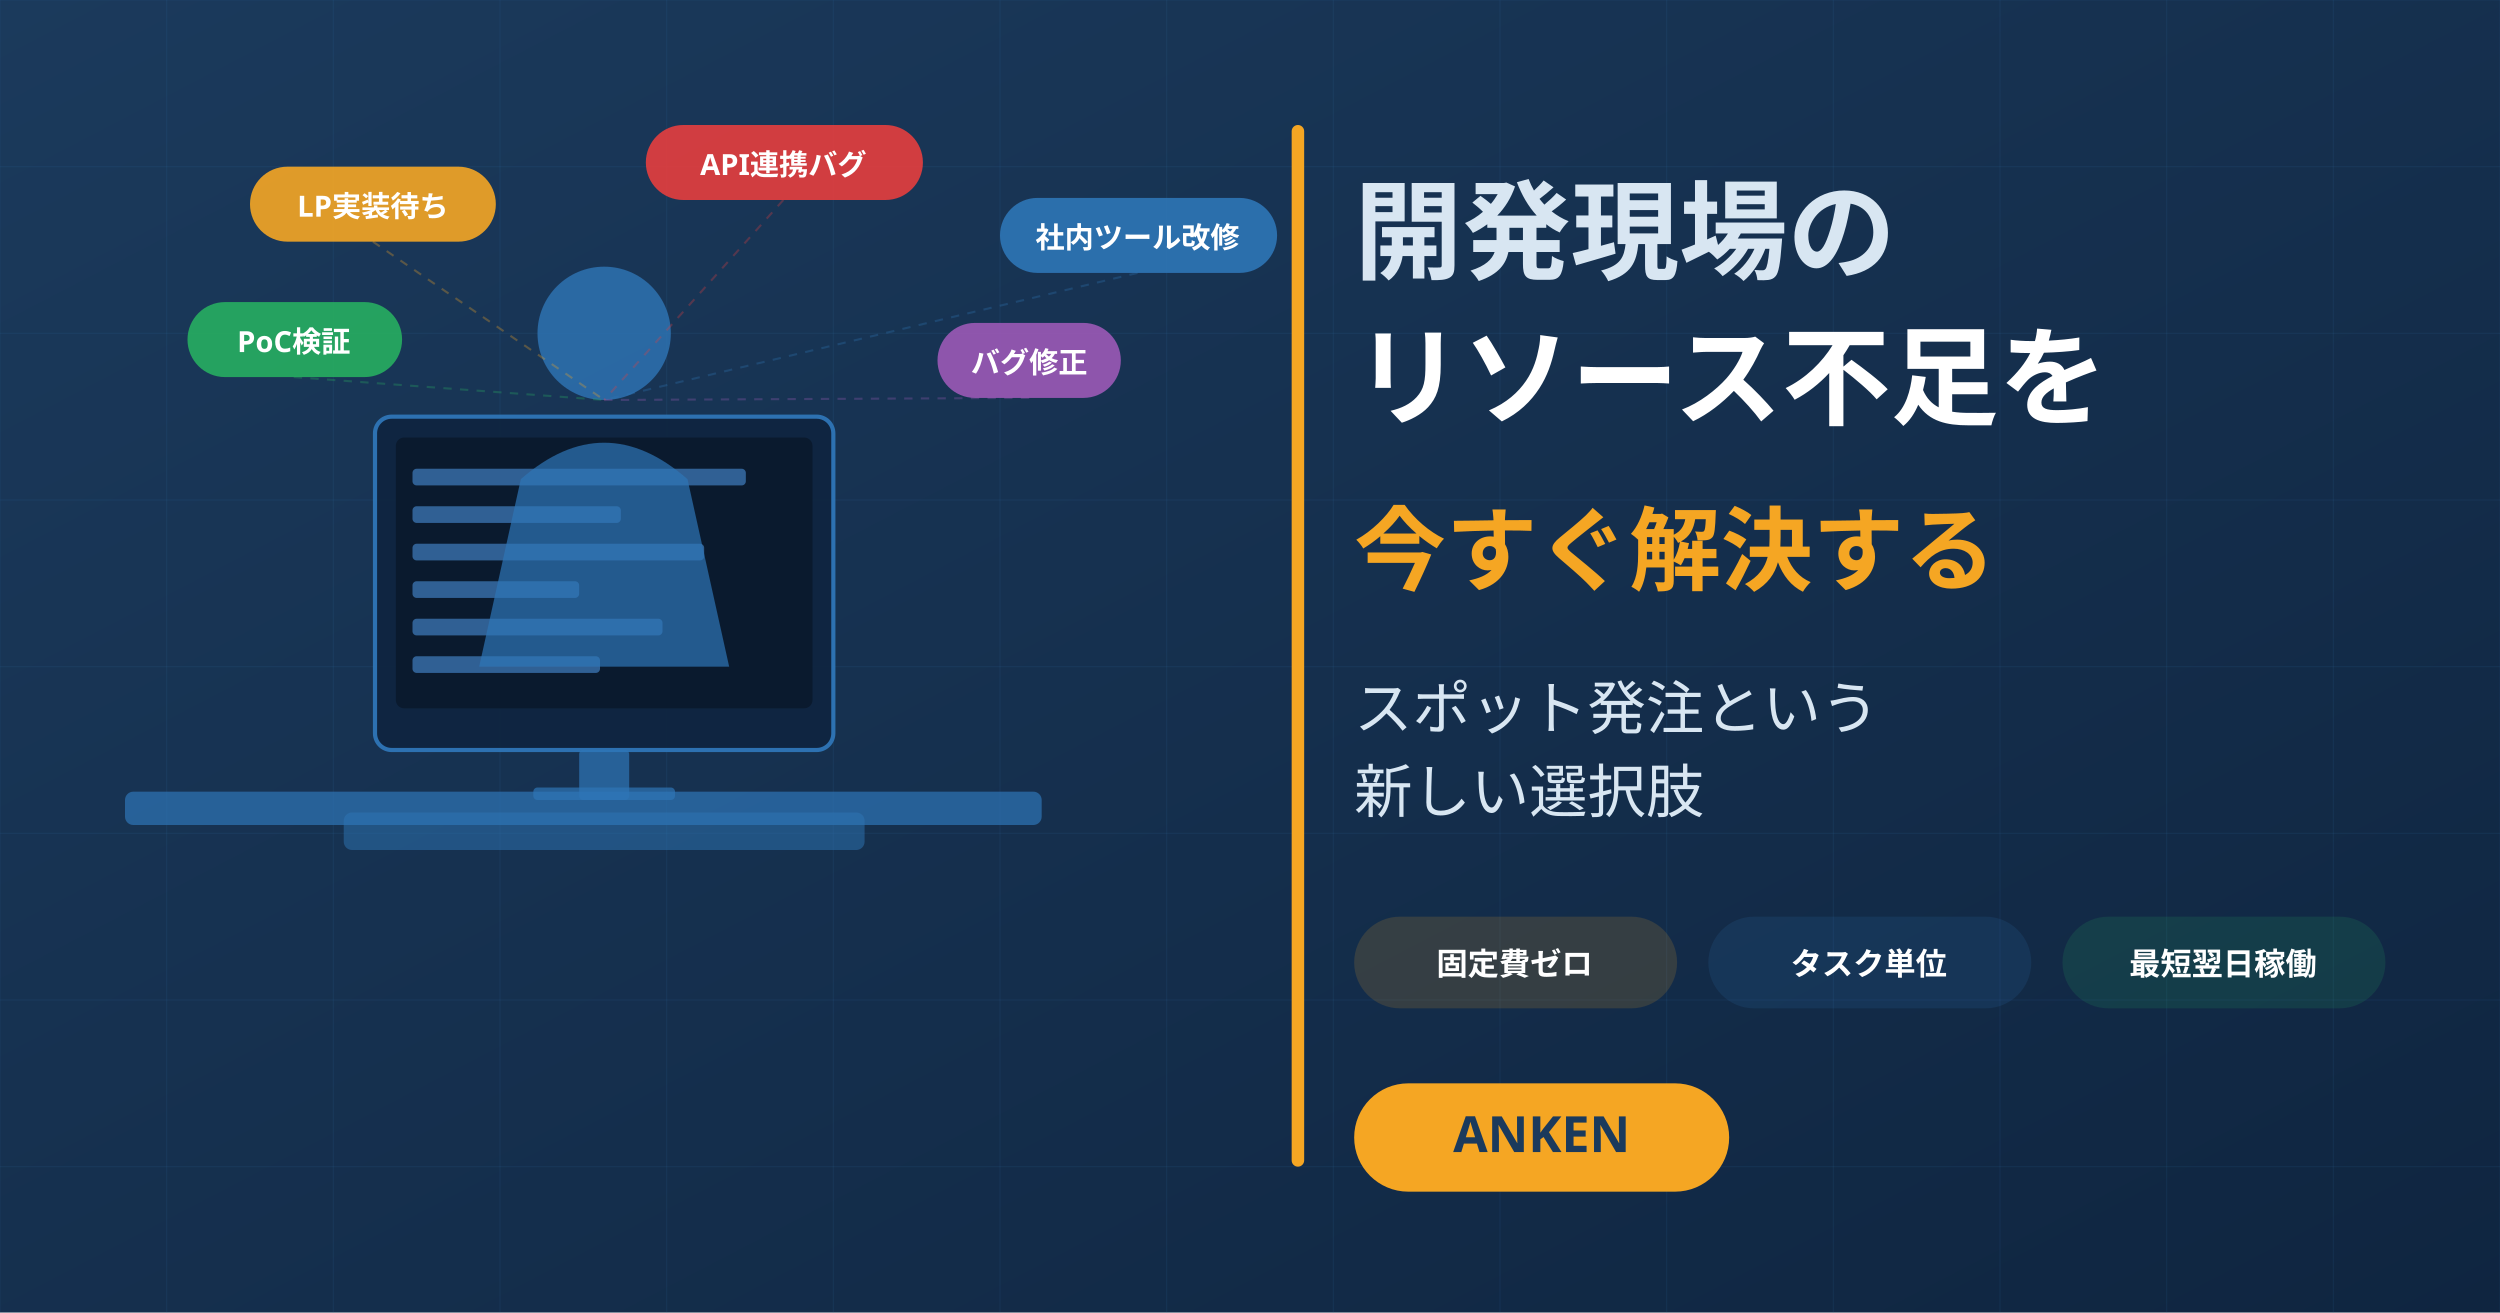
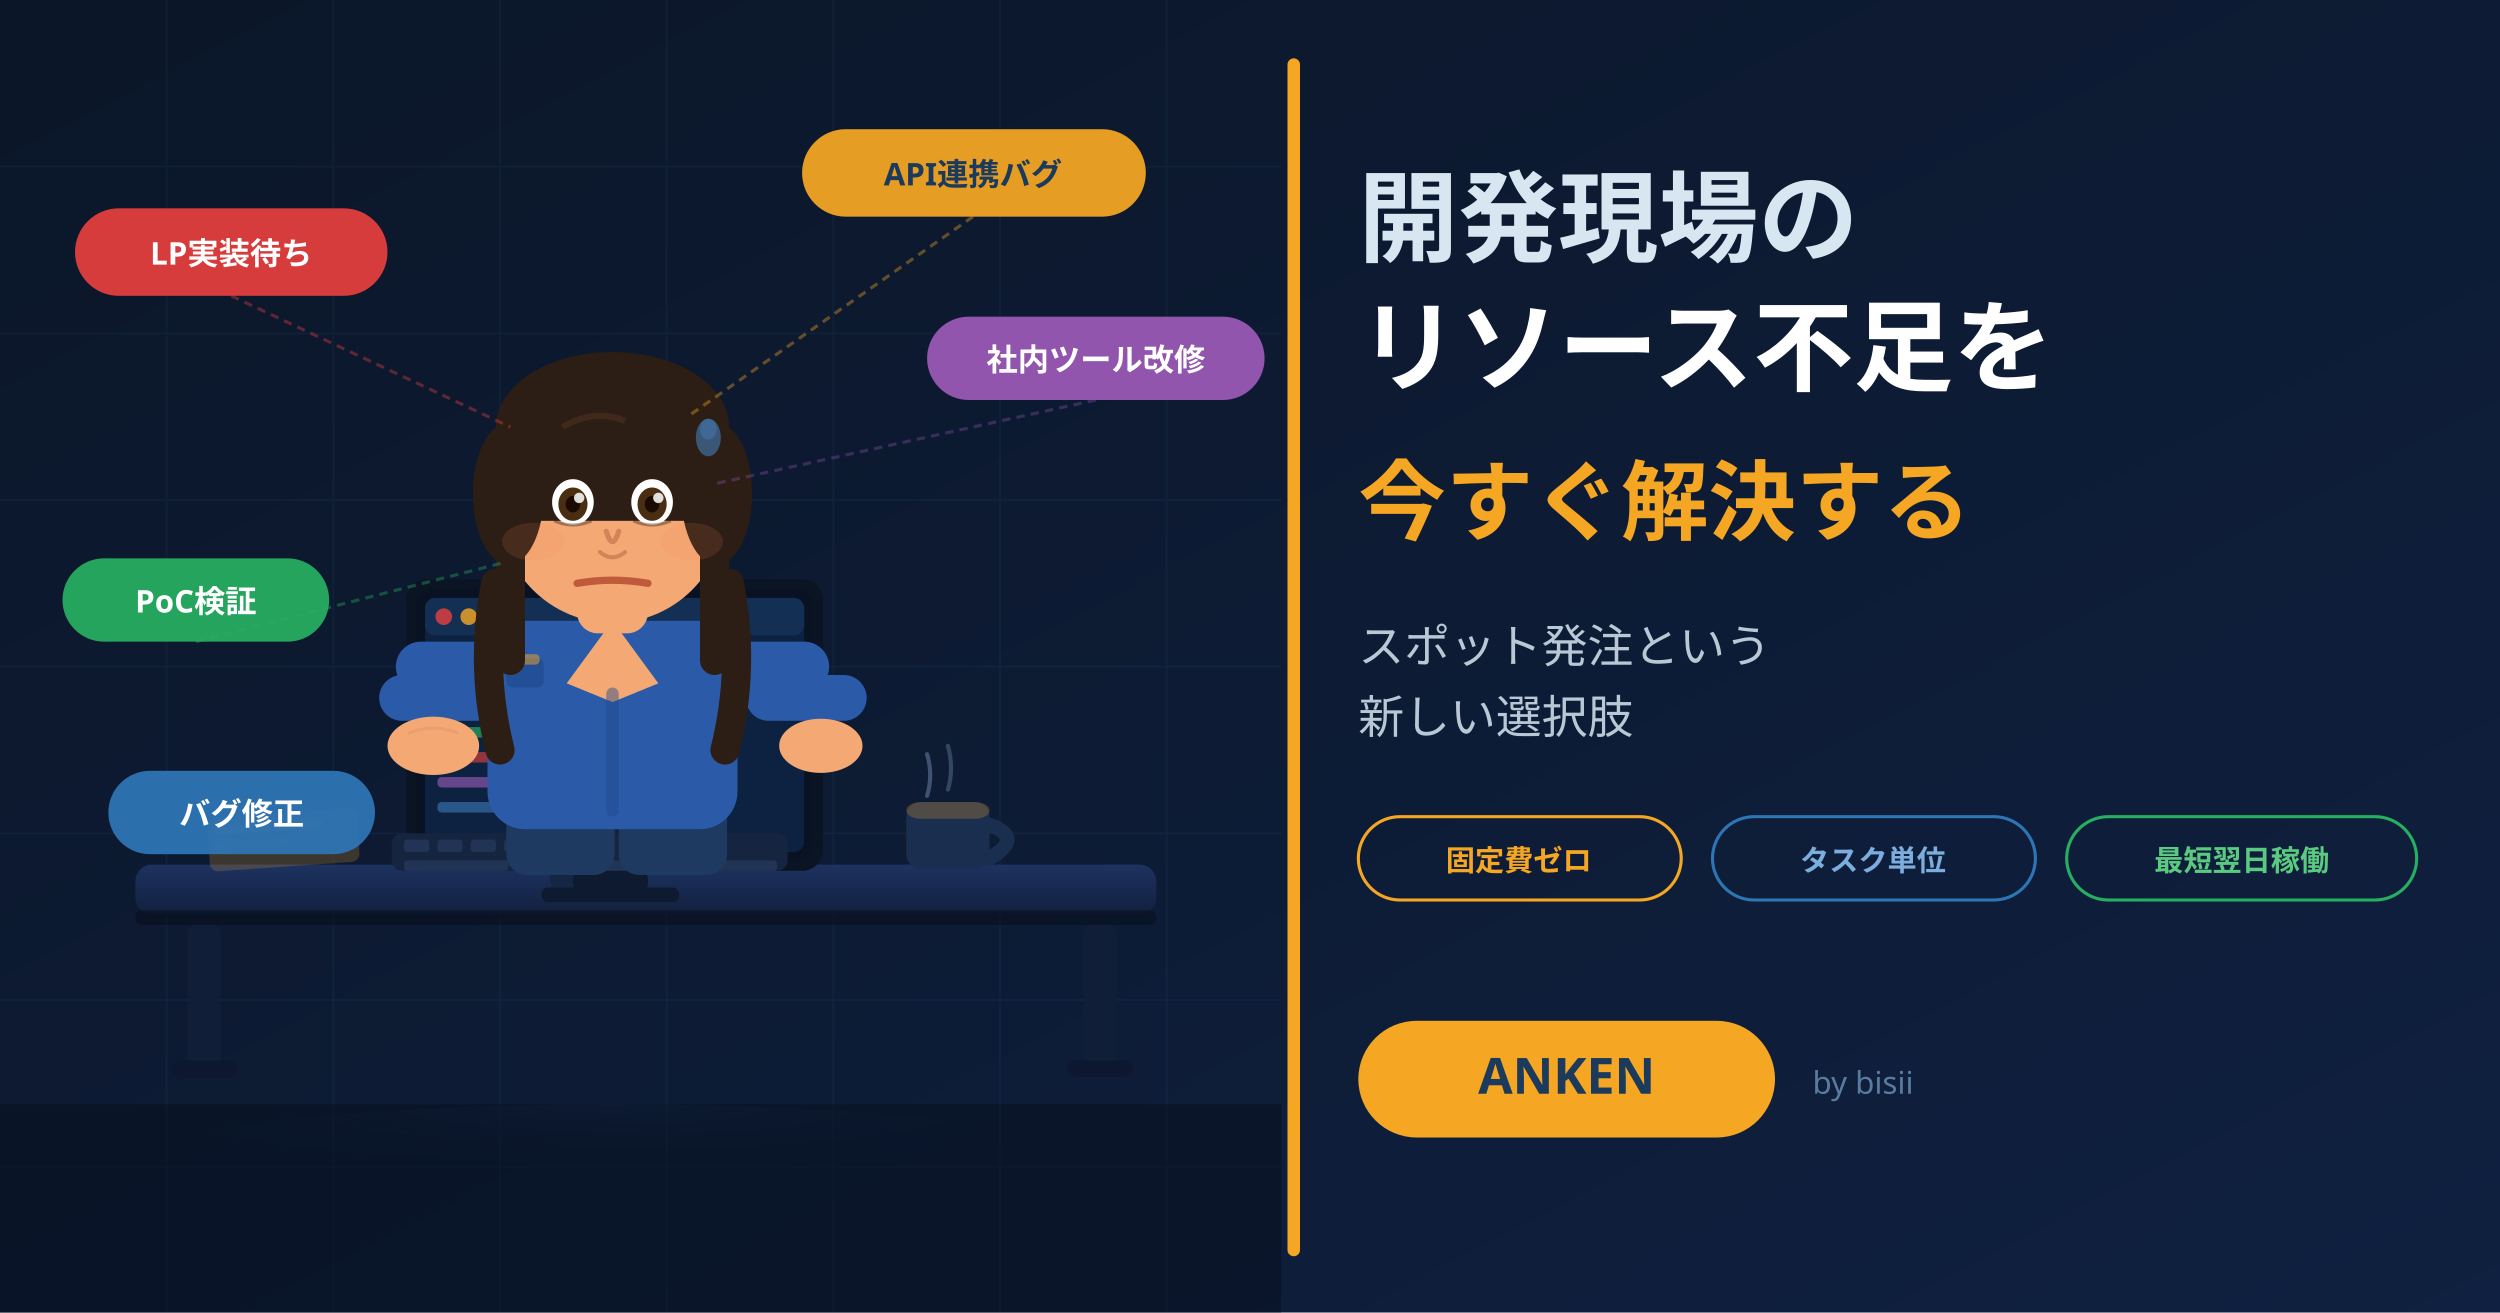
<svg xmlns="http://www.w3.org/2000/svg" viewBox="0 0 1200 630" width="1200" height="630">
  <defs>
-     <linearGradient id="bgA1" x1="0%" y1="0%" x2="100%" y2="100%">
-       <stop offset="0%" stop-color="#1B3A5C" />
-       <stop offset="100%" stop-color="#0F2540" />
+     <linearGradient id="bgA" x1="0%" y1="0%" x2="100%" y2="100%">
+       <stop offset="0%" stop-color="#0B1628" />
+       <stop offset="100%" stop-color="#0F2040" />
    </linearGradient>
-     <linearGradient id="accentA1" x1="0%" y1="0%" x2="100%" y2="0%">
-       <stop offset="0%" stop-color="#F5A623" />
-       <stop offset="100%" stop-color="#E09410" />
+     <linearGradient id="deskA" x1="0%" y1="0%" x2="0%" y2="100%">
+       <stop offset="0%" stop-color="#1D3260" />
+       <stop offset="100%" stop-color="#12203E" />
    </linearGradient>
-     <filter id="glow">
-       <feGaussianBlur stdDeviation="8" result="blur" />
-       <feMerge>
-         <feMergeNode in="blur" />
-         <feMergeNode in="SourceGraphic" />
-       </feMerge>
-     </filter>
+     <radialGradient id="floorGlow" cx="50%" cy="0%" r="60%">
+       <stop offset="0%" stop-color="#2E5BA0" stop-opacity="0.18" />
+       <stop offset="100%" stop-color="#0B1628" stop-opacity="0" />
+     </radialGradient>
  </defs>
-   <rect width="1200" height="630" fill="url(#bgA1)" />
-   <line x1="0" y1="0" x2="0" y2="630" stroke="#2E75B6" stroke-width="0.5" opacity="0.12" />
-   <line x1="80" y1="0" x2="80" y2="630" stroke="#2E75B6" stroke-width="0.5" opacity="0.12" />
-   <line x1="160" y1="0" x2="160" y2="630" stroke="#2E75B6" stroke-width="0.5" opacity="0.12" />
-   <line x1="240" y1="0" x2="240" y2="630" stroke="#2E75B6" stroke-width="0.5" opacity="0.12" />
-   <line x1="320" y1="0" x2="320" y2="630" stroke="#2E75B6" stroke-width="0.5" opacity="0.12" />
-   <line x1="400" y1="0" x2="400" y2="630" stroke="#2E75B6" stroke-width="0.5" opacity="0.12" />
-   <line x1="480" y1="0" x2="480" y2="630" stroke="#2E75B6" stroke-width="0.5" opacity="0.12" />
-   <line x1="560" y1="0" x2="560" y2="630" stroke="#2E75B6" stroke-width="0.5" opacity="0.12" />
-   <line x1="640" y1="0" x2="640" y2="630" stroke="#2E75B6" stroke-width="0.5" opacity="0.12" />
-   <line x1="720" y1="0" x2="720" y2="630" stroke="#2E75B6" stroke-width="0.5" opacity="0.12" />
-   <line x1="800" y1="0" x2="800" y2="630" stroke="#2E75B6" stroke-width="0.5" opacity="0.12" />
-   <line x1="880" y1="0" x2="880" y2="630" stroke="#2E75B6" stroke-width="0.5" opacity="0.12" />
-   <line x1="960" y1="0" x2="960" y2="630" stroke="#2E75B6" stroke-width="0.5" opacity="0.12" />
-   <line x1="1040" y1="0" x2="1040" y2="630" stroke="#2E75B6" stroke-width="0.5" opacity="0.12" />
-   <line x1="1120" y1="0" x2="1120" y2="630" stroke="#2E75B6" stroke-width="0.5" opacity="0.12" />
-   <line x1="1200" y1="0" x2="1200" y2="630" stroke="#2E75B6" stroke-width="0.5" opacity="0.12" />
-   <line x1="0" y1="0" x2="1200" y2="0" stroke="#2E75B6" stroke-width="0.5" opacity="0.12" />
-   <line x1="0" y1="80" x2="1200" y2="80" stroke="#2E75B6" stroke-width="0.5" opacity="0.12" />
-   <line x1="0" y1="160" x2="1200" y2="160" stroke="#2E75B6" stroke-width="0.5" opacity="0.12" />
-   <line x1="0" y1="240" x2="1200" y2="240" stroke="#2E75B6" stroke-width="0.5" opacity="0.12" />
-   <line x1="0" y1="320" x2="1200" y2="320" stroke="#2E75B6" stroke-width="0.5" opacity="0.12" />
-   <line x1="0" y1="400" x2="1200" y2="400" stroke="#2E75B6" stroke-width="0.5" opacity="0.12" />
-   <line x1="0" y1="480" x2="1200" y2="480" stroke="#2E75B6" stroke-width="0.5" opacity="0.12" />
-   <line x1="0" y1="560" x2="1200" y2="560" stroke="#2E75B6" stroke-width="0.5" opacity="0.12" />
-   <rect x="60" y="380" width="440" height="16" fill="#2E75B6" rx="4" opacity="0.7" stroke="none" stroke-width="0" />
-   <rect x="180" y="200" width="220" height="160" fill="#0F2540" rx="8" opacity="0.95" stroke="#2E75B6" stroke-width="2" />
-   <rect x="190" y="210" width="200" height="130" fill="#0a1a2e" rx="4" opacity="1.0" stroke="none" stroke-width="0" />
-   <rect x="198" y="225" width="160" height="8" fill="#4A90D9" rx="2" opacity="0.6" stroke="none" stroke-width="0" />
-   <rect x="198" y="243" width="100" height="8" fill="#4A90D9" rx="2" opacity="0.6" stroke="none" stroke-width="0" />
-   <rect x="198" y="261" width="140" height="8" fill="#4A90D9" rx="2" opacity="0.6" stroke="none" stroke-width="0" />
-   <rect x="198" y="279" width="80" height="8" fill="#4A90D9" rx="2" opacity="0.6" stroke="none" stroke-width="0" />
-   <rect x="198" y="297" width="120" height="8" fill="#4A90D9" rx="2" opacity="0.6" stroke="none" stroke-width="0" />
-   <rect x="198" y="315" width="90" height="8" fill="#4A90D9" rx="2" opacity="0.6" stroke="none" stroke-width="0" />
-   <rect x="278" y="360" width="24" height="24" fill="#2E75B6" rx="2" opacity="0.7" stroke="none" stroke-width="0" />
-   <rect x="256" y="378" width="68" height="6" fill="#2E75B6" rx="2" opacity="0.7" stroke="none" stroke-width="0" />
-   <rect x="165" y="390" width="250" height="18" fill="#2E75B6" rx="4" opacity="0.5" stroke="none" stroke-width="0" />
-   <circle cx="290" cy="160" r="32" fill="#2E75B6" opacity="0.8" stroke="none" stroke-width="0" />
-   <path d="M250 230 Q290 195 330 230 L350 320 L230 320 Z" fill="#2E75B6" opacity="0.7" />
-   <rect x="120" y="80" width="118" height="36" fill="#F5A623" rx="18" opacity="0.9" stroke="none" stroke-width="0" />
-   <text x="179" y="104" font-family="Noto Sans JP,Hiragino Sans,Meiryo,sans-serif" font-size="14" fill="#fff" font-weight="bold" text-anchor="middle" opacity="1.0">LP実装待ち</text>
-   <line x1="179" y1="116" x2="290" y2="192" stroke="#F5A623" stroke-width="1" opacity="0.3" stroke-dasharray="4 4" />
-   <rect x="310" y="60" width="133" height="36" fill="#E53E3E" rx="18" opacity="0.9" stroke="none" stroke-width="0" />
-   <text x="376" y="84" font-family="Noto Sans JP,Hiragino Sans,Meiryo,sans-serif" font-size="14" fill="#fff" font-weight="bold" text-anchor="middle" opacity="1.0">API連携バグ</text>
-   <line x1="376" y1="96" x2="290" y2="192" stroke="#E53E3E" stroke-width="1" opacity="0.3" stroke-dasharray="4 4" />
-   <rect x="480" y="95" width="133" height="36" fill="#2E75B6" rx="18" opacity="0.9" stroke="none" stroke-width="0" />
-   <text x="546" y="119" font-family="Noto Sans JP,Hiragino Sans,Meiryo,sans-serif" font-size="14" fill="#fff" font-weight="bold" text-anchor="middle" opacity="1.0">社内ツール改修</text>
-   <line x1="546" y1="131" x2="290" y2="192" stroke="#2E75B6" stroke-width="1" opacity="0.3" stroke-dasharray="4 4" />
-   <rect x="90" y="145" width="103" height="36" fill="#27AE60" rx="18" opacity="0.9" stroke="none" stroke-width="0" />
-   <text x="141" y="169" font-family="Noto Sans JP,Hiragino Sans,Meiryo,sans-serif" font-size="14" fill="#fff" font-weight="bold" text-anchor="middle" opacity="1.0">PoC検証</text>
-   <line x1="141" y1="181" x2="290" y2="192" stroke="#27AE60" stroke-width="1" opacity="0.3" stroke-dasharray="4 4" />
-   <rect x="450" y="155" width="88" height="36" fill="#9B59B6" rx="18" opacity="0.9" stroke="none" stroke-width="0" />
-   <text x="494" y="179" font-family="Noto Sans JP,Hiragino Sans,Meiryo,sans-serif" font-size="14" fill="#fff" font-weight="bold" text-anchor="middle" opacity="1.0">バグ修正</text>
-   <line x1="494" y1="191" x2="290" y2="192" stroke="#9B59B6" stroke-width="1" opacity="0.3" stroke-dasharray="4 4" />
-   <rect x="620" y="60" width="6" height="500" fill="#F5A623" rx="3" opacity="1.0" stroke="none" stroke-width="0" />
-   <text x="650" y="130" font-family="Noto Sans JP,Hiragino Sans,Meiryo,sans-serif" font-size="52" fill="#D8E6F2" font-weight="900" text-anchor="start" opacity="1.0">開発現場の</text>
-   <text x="650" y="200" font-family="Noto Sans JP,Hiragino Sans,Meiryo,sans-serif" font-size="52" fill="#fff" font-weight="900" text-anchor="start" opacity="1.0">リソース不足を</text>
-   <text x="650" y="280" font-family="Noto Sans JP,Hiragino Sans,Meiryo,sans-serif" font-size="44" fill="#F5A623" font-weight="900" text-anchor="start" opacity="1.0">今すぐ解決する</text>
-   <text x="650" y="350" font-family="Noto Sans JP,Hiragino Sans,Meiryo,sans-serif" font-size="28" fill="#D8E6F2" font-weight="400" text-anchor="start" opacity="1.0">スポット発注という</text>
-   <text x="650" y="390" font-family="Noto Sans JP,Hiragino Sans,Meiryo,sans-serif" font-size="28" fill="#D8E6F2" font-weight="400" text-anchor="start" opacity="1.0">新しい選択肢</text>
-   <rect x="650" y="440" width="155" height="44" fill="#F5A623" rx="22" opacity="0.15" stroke="none" stroke-width="0" />
-   <rect x="650" y="440" width="155" height="44" fill="#F5A623" rx="22" opacity="0" stroke="#F5A623" stroke-width="1.5" />
-   <text x="727" y="468" font-family="Noto Sans JP,Hiragino Sans,Meiryo,sans-serif" font-size="15" fill="#fff" font-weight="bold" text-anchor="middle" opacity="1.0">固定費ゼロ</text>
-   <rect x="820" y="440" width="155" height="44" fill="#2E75B6" rx="22" opacity="0.15" stroke="none" stroke-width="0" />
-   <rect x="820" y="440" width="155" height="44" fill="#2E75B6" rx="22" opacity="0" stroke="#2E75B6" stroke-width="1.5" />
-   <text x="897" y="468" font-family="Noto Sans JP,Hiragino Sans,Meiryo,sans-serif" font-size="15" fill="#fff" font-weight="bold" text-anchor="middle" opacity="1.0">タスク単位</text>
-   <rect x="990" y="440" width="155" height="44" fill="#27AE60" rx="22" opacity="0.15" stroke="none" stroke-width="0" />
-   <rect x="990" y="440" width="155" height="44" fill="#27AE60" rx="22" opacity="0" stroke="#27AE60" stroke-width="1.5" />
-   <text x="1067" y="468" font-family="Noto Sans JP,Hiragino Sans,Meiryo,sans-serif" font-size="15" fill="#fff" font-weight="bold" text-anchor="middle" opacity="1.0">最短翌日稼働</text>
-   <rect x="650" y="520" width="180" height="52" fill="#F5A623" rx="26" opacity="1.0" stroke="none" stroke-width="0" />
-   <text x="740" y="553" font-family="Noto Sans JP,Hiragino Sans,Meiryo,sans-serif" font-size="24" fill="#1B3A5C" font-weight="900" text-anchor="middle" opacity="1.0">ANKEN</text>
+   <rect width="1200" height="630" fill="url(#bgA)" />
+   <g opacity="0.07" stroke="#4A90D9" stroke-width="0.8">
+     <line x1="0" y1="80" x2="615" y2="80" />
+     <line x1="0" y1="160" x2="615" y2="160" />
+     <line x1="0" y1="240" x2="615" y2="240" />
+     <line x1="0" y1="320" x2="615" y2="320" />
+     <line x1="0" y1="400" x2="615" y2="400" />
+     <line x1="0" y1="480" x2="615" y2="480" />
+     <line x1="0" y1="560" x2="615" y2="560" />
+     <line x1="80" y1="0" x2="80" y2="630" />
+     <line x1="160" y1="0" x2="160" y2="630" />
+     <line x1="240" y1="0" x2="240" y2="630" />
+     <line x1="320" y1="0" x2="320" y2="630" />
+     <line x1="400" y1="0" x2="400" y2="630" />
+     <line x1="480" y1="0" x2="480" y2="630" />
+     <line x1="560" y1="0" x2="560" y2="630" />
+   </g>
+   <ellipse cx="295" cy="560" rx="240" ry="30" fill="url(#floorGlow)" />
+   <rect x="0" y="530" width="615" height="100" fill="#060E1C" opacity="0.5" />
+   <rect x="65" y="415" width="490" height="24" rx="8" fill="url(#deskA)" />
+   <rect x="65" y="437" width="490" height="7" rx="3" fill="#090F1D" opacity="0.6" />
+   <rect x="90" y="444" width="16" height="68" rx="4" fill="#111E38" />
+   <rect x="520" y="444" width="16" height="68" rx="4" fill="#111E38" />
+   <rect x="82" y="509" width="32" height="8" rx="4" fill="#0D1830" />
+   <rect x="512" y="509" width="32" height="8" rx="4" fill="#0D1830" />
+   <rect x="264" y="338" width="16" height="90" rx="6" fill="#152645" />
+   <rect x="245" y="338" width="96" height="18" rx="9" fill="#1B3258" />
+   <rect x="195" y="278" width="200" height="140" rx="10" fill="#0A1422" />
+   <rect x="200" y="283" width="190" height="130" rx="7" fill="#07101E" />
+   <rect x="204" y="287" width="182" height="122" rx="5" fill="#0C213D" />
+   <rect x="204" y="287" width="182" height="18" rx="5" fill="#142E52" />
+   <circle cx="213" cy="296" r="4" fill="#E53E3E" opacity="0.85" />
+   <circle cx="225" cy="296" r="4" fill="#F5A623" opacity="0.85" />
+   <circle cx="237" cy="296" r="4" fill="#27AE60" opacity="0.85" />
+   <rect x="210" y="313" width="110" height="5" rx="2" fill="#4A90D9" opacity="0.75" />
+   <rect x="210" y="325" width="75" height="5" rx="2" fill="#F5A623" opacity="0.65" />
+   <rect x="210" y="337" width="130" height="5" rx="2" fill="#4A90D9" opacity="0.5" />
+   <rect x="222" y="349" width="85" height="5" rx="2" fill="#27AE60" opacity="0.7" />
+   <rect x="222" y="361" width="60" height="5" rx="2" fill="#E53E3E" opacity="0.65" />
+   <rect x="210" y="373" width="100" height="5" rx="2" fill="#9B59B6" opacity="0.65" />
+   <rect x="210" y="385" width="88" height="5" rx="2" fill="#4A90D9" opacity="0.5" />
+   <rect x="200" y="283" width="190" height="130" rx="7" fill="#1A4A8A" opacity="0.05" />
+   <rect x="275" y="418" width="36" height="10" rx="4" fill="#0D1A30" />
+   <rect x="260" y="426" width="66" height="7" rx="3" fill="#0D1A30" />
+   <rect x="188" y="400" width="190" height="18" rx="5" fill="#152540" />
+   <g opacity="0.45" fill="#2E4870">
+     <rect x="194" y="403" width="12" height="6" rx="1.5" />
+     <rect x="210" y="403" width="12" height="6" rx="1.5" />
+     <rect x="226" y="403" width="12" height="6" rx="1.5" />
+     <rect x="242" y="403" width="12" height="6" rx="1.5" />
+     <rect x="258" y="403" width="12" height="6" rx="1.5" />
+     <rect x="274" y="403" width="12" height="6" rx="1.5" />
+     <rect x="194" y="413" width="50" height="5" rx="1.5" />
+     <rect x="250" y="413" width="78" height="5" rx="1.5" />
+     <rect x="335" y="413" width="38" height="5" rx="1.5" />
+   </g>
+   <rect x="435" y="385" width="40" height="32" rx="7" fill="#1A2E50" />
+   <rect x="435" y="385" width="40" height="8" rx="7" fill="#F5A623" opacity="0.25" />
+   <path d="M475 396 Q492 402 475 412" stroke="#1A2E50" stroke-width="7" fill="none" stroke-linecap="round" />
+   <path d="M445 382 Q448 372 445 362" stroke="#7B96B8" stroke-width="2" fill="none" stroke-linecap="round" opacity="0.45" />
+   <path d="M455 379 Q458 369 455 358" stroke="#7B96B8" stroke-width="2" fill="none" stroke-linecap="round" opacity="0.35" />
+   <rect x="100" y="390" width="72" height="26" rx="4" fill="#F5A623" opacity="0.2" transform="rotate(-4 136 403)" />
+   <rect x="103" y="395" width="52" height="4" rx="2" fill="#F5A623" opacity="0.3" transform="rotate(-4 129 397)" />
+   <rect x="103" y="403" width="38" height="4" rx="2" fill="#F5A623" opacity="0.2" transform="rotate(-4 122 405)" />
+   <rect x="243" y="378" width="52" height="42" rx="10" fill="#1E3A60" />
+   <rect x="297" y="378" width="52" height="42" rx="10" fill="#1E3A60" />
+   <rect x="234" y="298" width="120" height="100" rx="18" fill="#2B5BA8" />
+   <polygon points="294,298 272,328 294,337 316,328" fill="#F4A974" />
+   <rect x="291" y="330" width="6" height="62" rx="3" fill="#1E478C" opacity="0.45" />
+   <rect x="243" y="316" width="18" height="14" rx="3" fill="#1E478C" opacity="0.6" />
+   <rect x="245" y="314" width="14" height="5" rx="2" fill="#F5A623" opacity="0.5" />
+   <rect x="190" y="308" width="50" height="24" rx="12" fill="#2B5BA8" />
+   <rect x="182" y="324" width="58" height="22" rx="11" fill="#2B5BA8" />
+   <ellipse cx="208" cy="358" rx="22" ry="14" fill="#F4A974" />
+   <path d="M196 352 Q208 347 220 352" stroke="#E09060" stroke-width="1.5" fill="none" opacity="0.4" />
+   <rect x="348" y="308" width="50" height="24" rx="12" fill="#2B5BA8" />
+   <rect x="358" y="324" width="58" height="22" rx="11" fill="#2B5BA8" />
+   <ellipse cx="394" cy="358" rx="20" ry="13" fill="#F4A974" />
+   <rect x="277" y="280" width="34" height="24" rx="10" fill="#F4A974" />
+   <circle cx="294" cy="245" r="54" fill="#F4A974" />
+   <ellipse cx="241" cy="248" rx="11" ry="16" fill="#F4A974" />
+   <ellipse cx="243" cy="248" rx="7" ry="11" fill="#E89060" />
+   <ellipse cx="347" cy="248" rx="11" ry="16" fill="#F4A974" />
+   <ellipse cx="345" cy="248" rx="7" ry="11" fill="#E89060" />
+   <ellipse cx="294" cy="205" rx="56" ry="36" fill="#2C1E14" />
+   <rect x="238" y="205" width="112" height="45" fill="#2C1E14" />
+   <ellipse cx="244" cy="237" rx="17" ry="34" fill="#2C1E14" />
+   <ellipse cx="344" cy="237" rx="17" ry="34" fill="#2C1E14" />
+   <rect x="238" y="246" width="14" height="78" rx="7" fill="#2C1E14" />
+   <path d="M238 280 Q230 320 240 360" stroke="#2C1E14" stroke-width="14" fill="none" stroke-linecap="round" />
+   <rect x="336" y="246" width="14" height="78" rx="7" fill="#2C1E14" />
+   <path d="M350 280 Q358 320 348 360" stroke="#2C1E14" stroke-width="14" fill="none" stroke-linecap="round" />
+   <path d="M270 205 Q285 196 300 202" stroke="#4D3020" stroke-width="3" fill="none" opacity="0.6" />
+   <path d="M264 228 Q277 220 290 225" stroke="#2C1E14" stroke-width="5" fill="none" stroke-linecap="round" />
+   <path d="M298 225 Q311 220 324 228" stroke="#2C1E14" stroke-width="5" fill="none" stroke-linecap="round" />
+   <ellipse cx="275" cy="241" rx="10" ry="11" fill="#fff" />
+   <ellipse cx="275" cy="242" rx="7" ry="8" fill="#4A2E12" />
+   <ellipse cx="275" cy="242" rx="3.5" ry="4" fill="#1A0A02" />
+   <ellipse cx="278" cy="239" rx="2.5" ry="2.5" fill="#fff" opacity="0.85" />
+   <ellipse cx="313" cy="241" rx="10" ry="11" fill="#fff" />
+   <ellipse cx="313" cy="242" rx="7" ry="8" fill="#4A2E12" />
+   <ellipse cx="313" cy="242" rx="3.5" ry="4" fill="#1A0A02" />
+   <ellipse cx="316" cy="239" rx="2.5" ry="2.5" fill="#fff" opacity="0.85" />
+   <path d="M266 250 Q275 254 284 250" stroke="#2C1E14" stroke-width="1.5" fill="none" opacity="0.4" />
+   <path d="M304 250 Q313 254 322 250" stroke="#2C1E14" stroke-width="1.5" fill="none" opacity="0.4" />
+   <path d="M291 255 Q294 265 297 255" stroke="#D4845A" stroke-width="2.5" fill="none" stroke-linecap="round" />
+   <path d="M288 265 Q294 270 300 265" stroke="#D4845A" stroke-width="2" fill="none" stroke-linecap="round" />
+   <path d="M277 280 Q294 277 311 280" stroke="#BF5A3A" stroke-width="3.5" fill="none" stroke-linecap="round" />
+   <ellipse cx="256" cy="260" rx="15" ry="9" fill="#F08060" opacity="0.14" />
+   <ellipse cx="332" cy="260" rx="15" ry="9" fill="#F08060" opacity="0.14" />
+   <ellipse cx="340" cy="210" rx="6" ry="9" fill="#4A90D9" opacity="0.5" />
+   <ellipse cx="340" cy="206" rx="4" ry="5" fill="#4A90D9" opacity="0.3" />
+   <rect x="36" y="100" width="150" height="42" rx="21" fill="#E53E3E" opacity="0.93" />
+   <text x="111" y="127" font-family="Noto Sans JP,Hiragino Sans,sans-serif" font-size="15" fill="#fff" font-weight="bold" text-anchor="middle">LP実装待ち</text>
+   <line x1="111" y1="142" x2="245" y2="205" stroke="#E53E3E" stroke-width="1.5" stroke-dasharray="4 3" opacity="0.38" />
+   <rect x="385" y="62" width="165" height="42" rx="21" fill="#F5A623" opacity="0.93" />
+   <text x="467" y="89" font-family="Noto Sans JP,Hiragino Sans,sans-serif" font-size="15" fill="#1B3A5C" font-weight="bold" text-anchor="middle">API連携バグ</text>
+   <line x1="467" y1="104" x2="330" y2="200" stroke="#F5A623" stroke-width="1.5" stroke-dasharray="4 3" opacity="0.38" />
+   <rect x="30" y="268" width="128" height="40" rx="20" fill="#27AE60" opacity="0.93" />
+   <text x="94" y="294" font-family="Noto Sans JP,Hiragino Sans,sans-serif" font-size="15" fill="#fff" font-weight="bold" text-anchor="middle">PoC検証</text>
+   <line x1="94" y1="308" x2="242" y2="270" stroke="#27AE60" stroke-width="1.5" stroke-dasharray="4 3" opacity="0.38" />
+   <rect x="445" y="152" width="162" height="40" rx="20" fill="#9B59B6" opacity="0.93" />
+   <text x="526" y="178" font-family="Noto Sans JP,Hiragino Sans,sans-serif" font-size="15" fill="#fff" font-weight="bold" text-anchor="middle">社内ツール改修</text>
+   <line x1="526" y1="192" x2="344" y2="232" stroke="#9B59B6" stroke-width="1.5" stroke-dasharray="4 3" opacity="0.32" />
+   <rect x="52" y="370" width="128" height="40" rx="20" fill="#2E75B6" opacity="0.93" />
+   <text x="116" y="396" font-family="Noto Sans JP,Hiragino Sans,sans-serif" font-size="15" fill="#fff" font-weight="bold" text-anchor="middle">バグ修正</text>
+   <rect x="618" y="28" width="6" height="575" rx="3" fill="#F5A623" />
+   <text x="652" y="122" font-family="Noto Sans JP,Hiragino Sans,sans-serif" font-size="48" fill="#D8E6F2" font-weight="900" text-anchor="start">開発現場の</text>
+   <text x="652" y="184" font-family="Noto Sans JP,Hiragino Sans,sans-serif" font-size="48" fill="#fff" font-weight="900" text-anchor="start">リソース不足を</text>
+   <text x="652" y="256" font-family="Noto Sans JP,Hiragino Sans,sans-serif" font-size="42" fill="#F5A623" font-weight="900" text-anchor="start">今すぐ解決する</text>
+   <text x="652" y="318" font-family="Noto Sans JP,Hiragino Sans,sans-serif" font-size="22" fill="#D8E6F2" font-weight="400" text-anchor="start" opacity="0.85">スポット発注という</text>
+   <text x="652" y="352" font-family="Noto Sans JP,Hiragino Sans,sans-serif" font-size="22" fill="#D8E6F2" font-weight="400" text-anchor="start" opacity="0.85">新しい選択肢</text>
+   <rect x="652" y="392" width="155" height="40" rx="20" fill="none" stroke="#F5A623" stroke-width="1.5" />
+   <text x="729" y="418" font-family="Noto Sans JP,Hiragino Sans,sans-serif" font-size="14" fill="#F5A623" font-weight="bold" text-anchor="middle">固定費ゼロ</text>
+   <rect x="822" y="392" width="155" height="40" rx="20" fill="none" stroke="#2E75B6" stroke-width="1.5" />
+   <text x="899" y="418" font-family="Noto Sans JP,Hiragino Sans,sans-serif" font-size="14" fill="#7BADDD" font-weight="bold" text-anchor="middle">タスク単位</text>
+   <rect x="992" y="392" width="168" height="40" rx="20" fill="none" stroke="#27AE60" stroke-width="1.5" />
+   <text x="1076" y="418" font-family="Noto Sans JP,Hiragino Sans,sans-serif" font-size="14" fill="#5ACA80" font-weight="bold" text-anchor="middle">最短翌日稼働</text>
+   <rect x="652" y="490" width="200" height="56" rx="28" fill="#F5A623" />
+   <text x="752" y="525" font-family="Noto Sans JP,Hiragino Sans,sans-serif" font-size="24" fill="#1B3A5C" font-weight="900" text-anchor="middle">ANKEN</text>
+   <text x="870" y="525" font-family="Noto Sans JP,Hiragino Sans,sans-serif" font-size="15" fill="#5A7BA0" font-weight="400" text-anchor="start">by bisii</text>
</svg>
